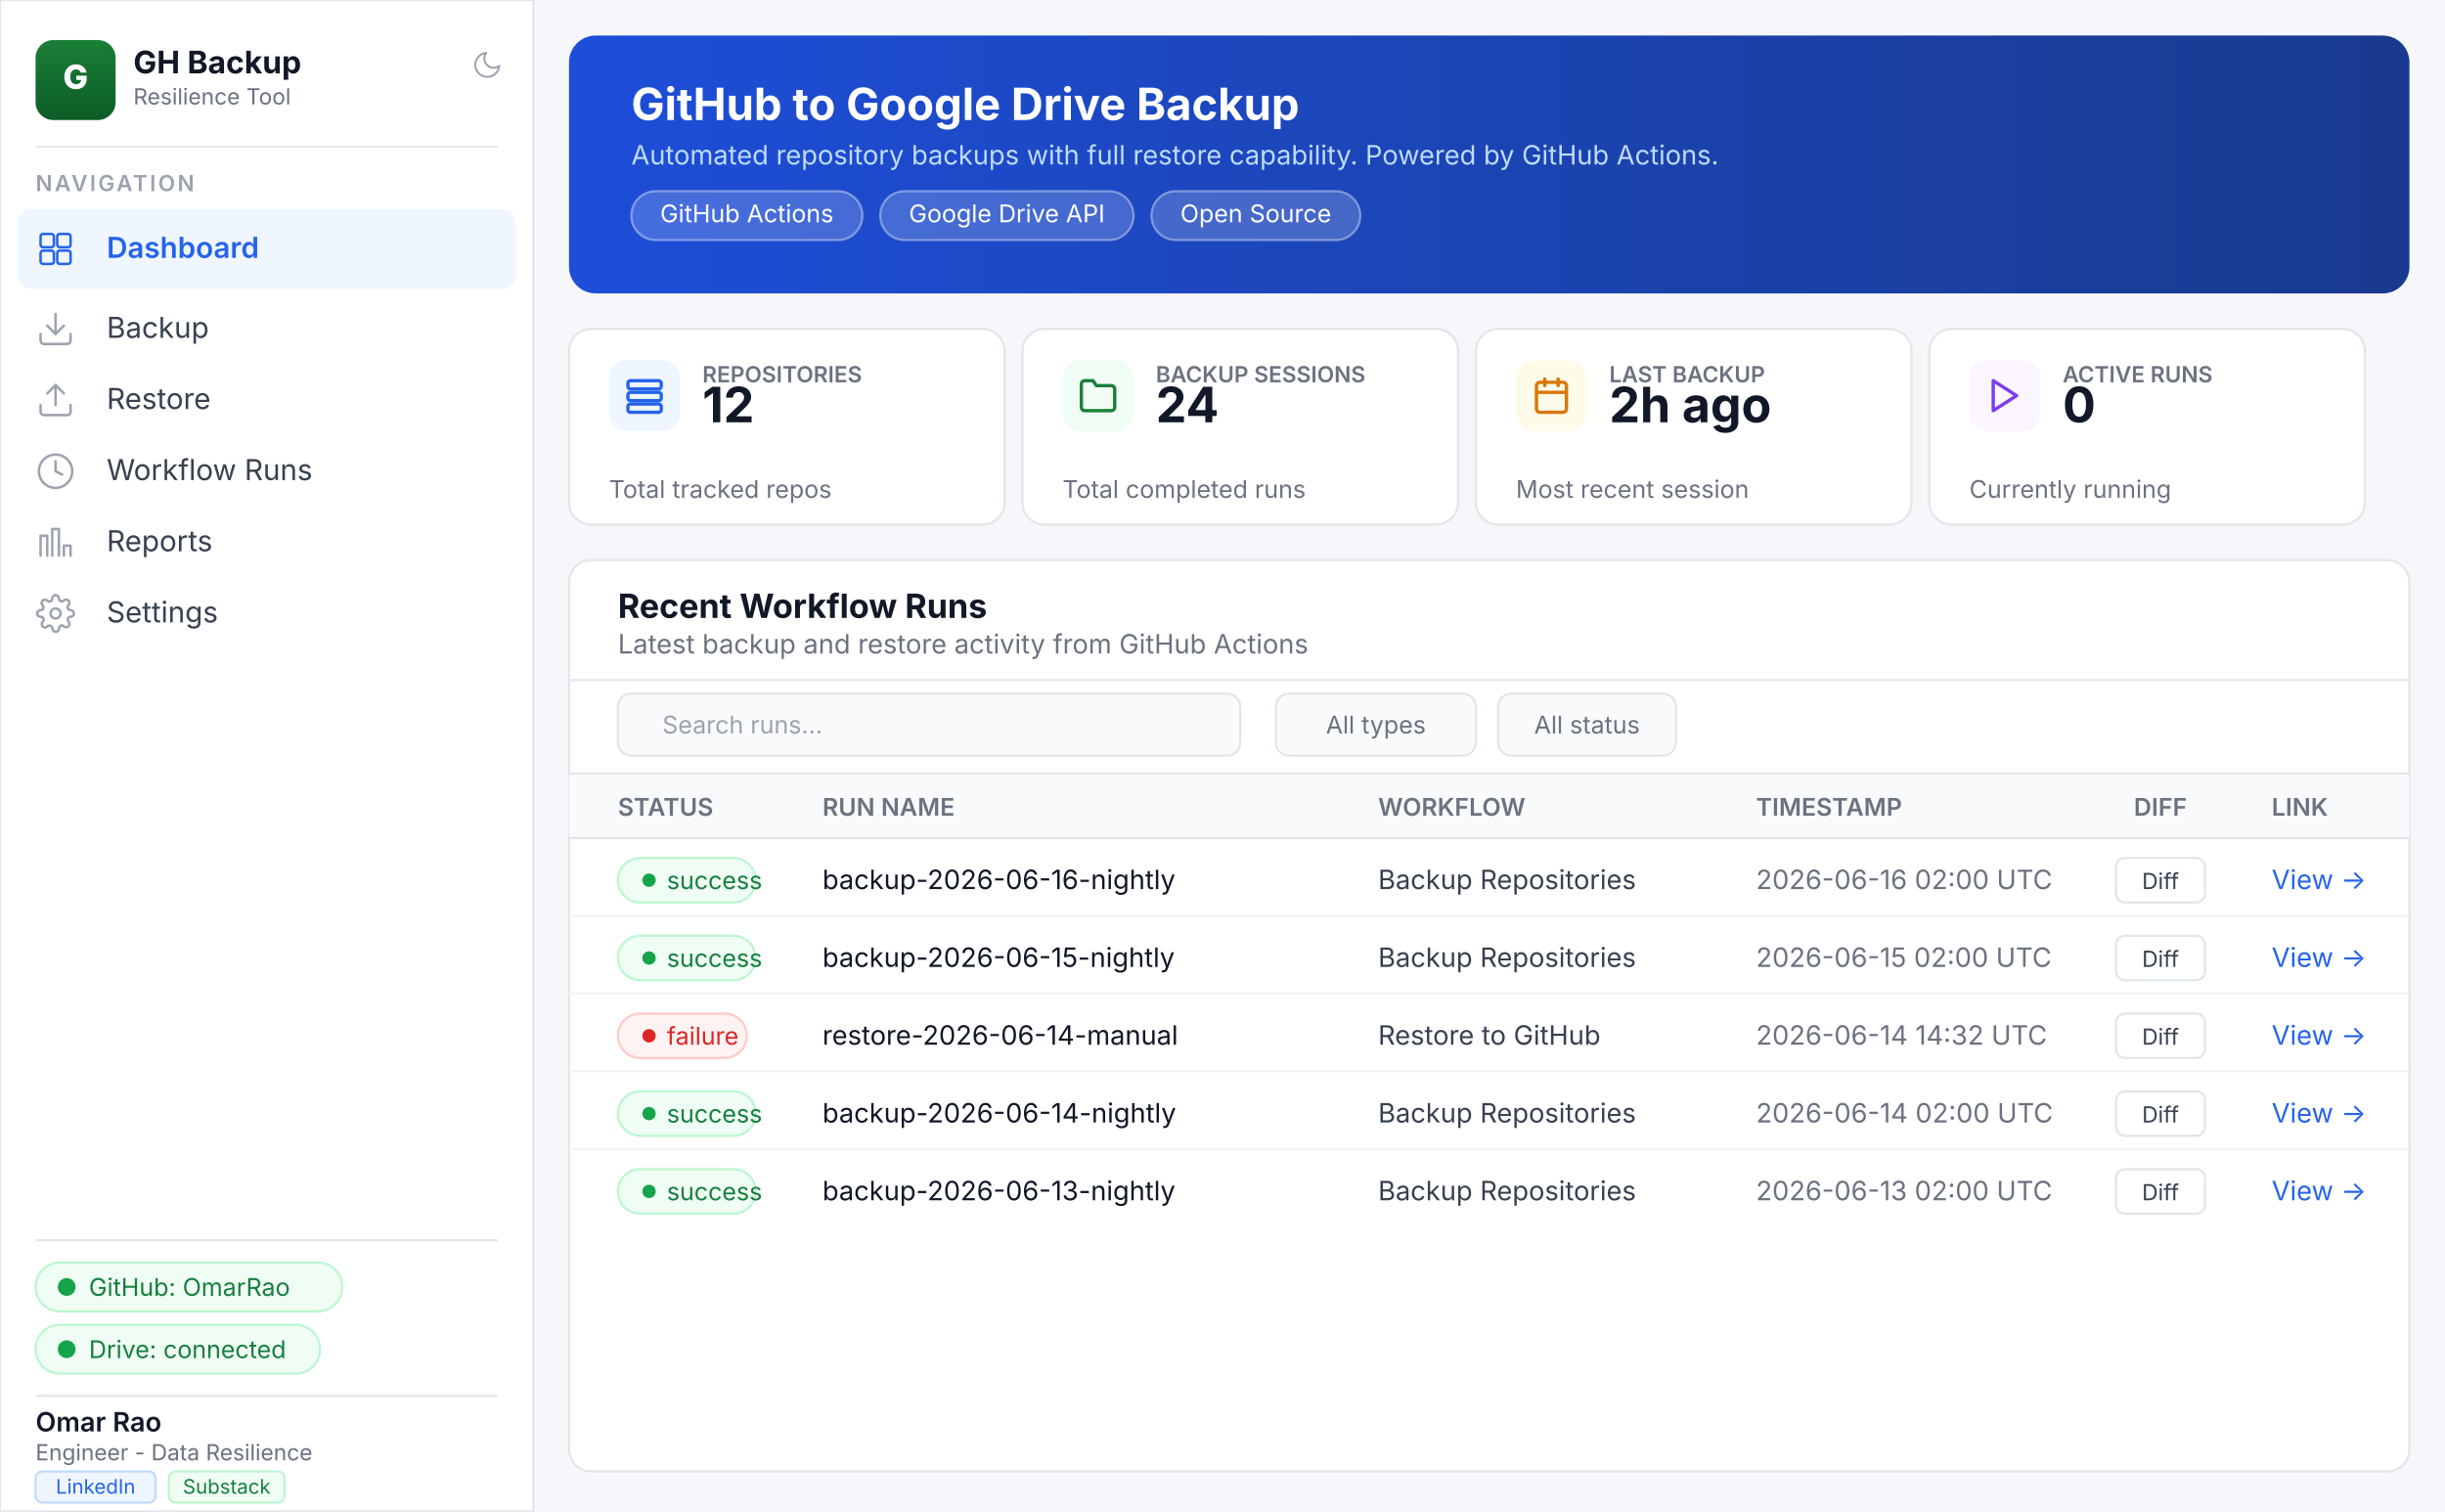
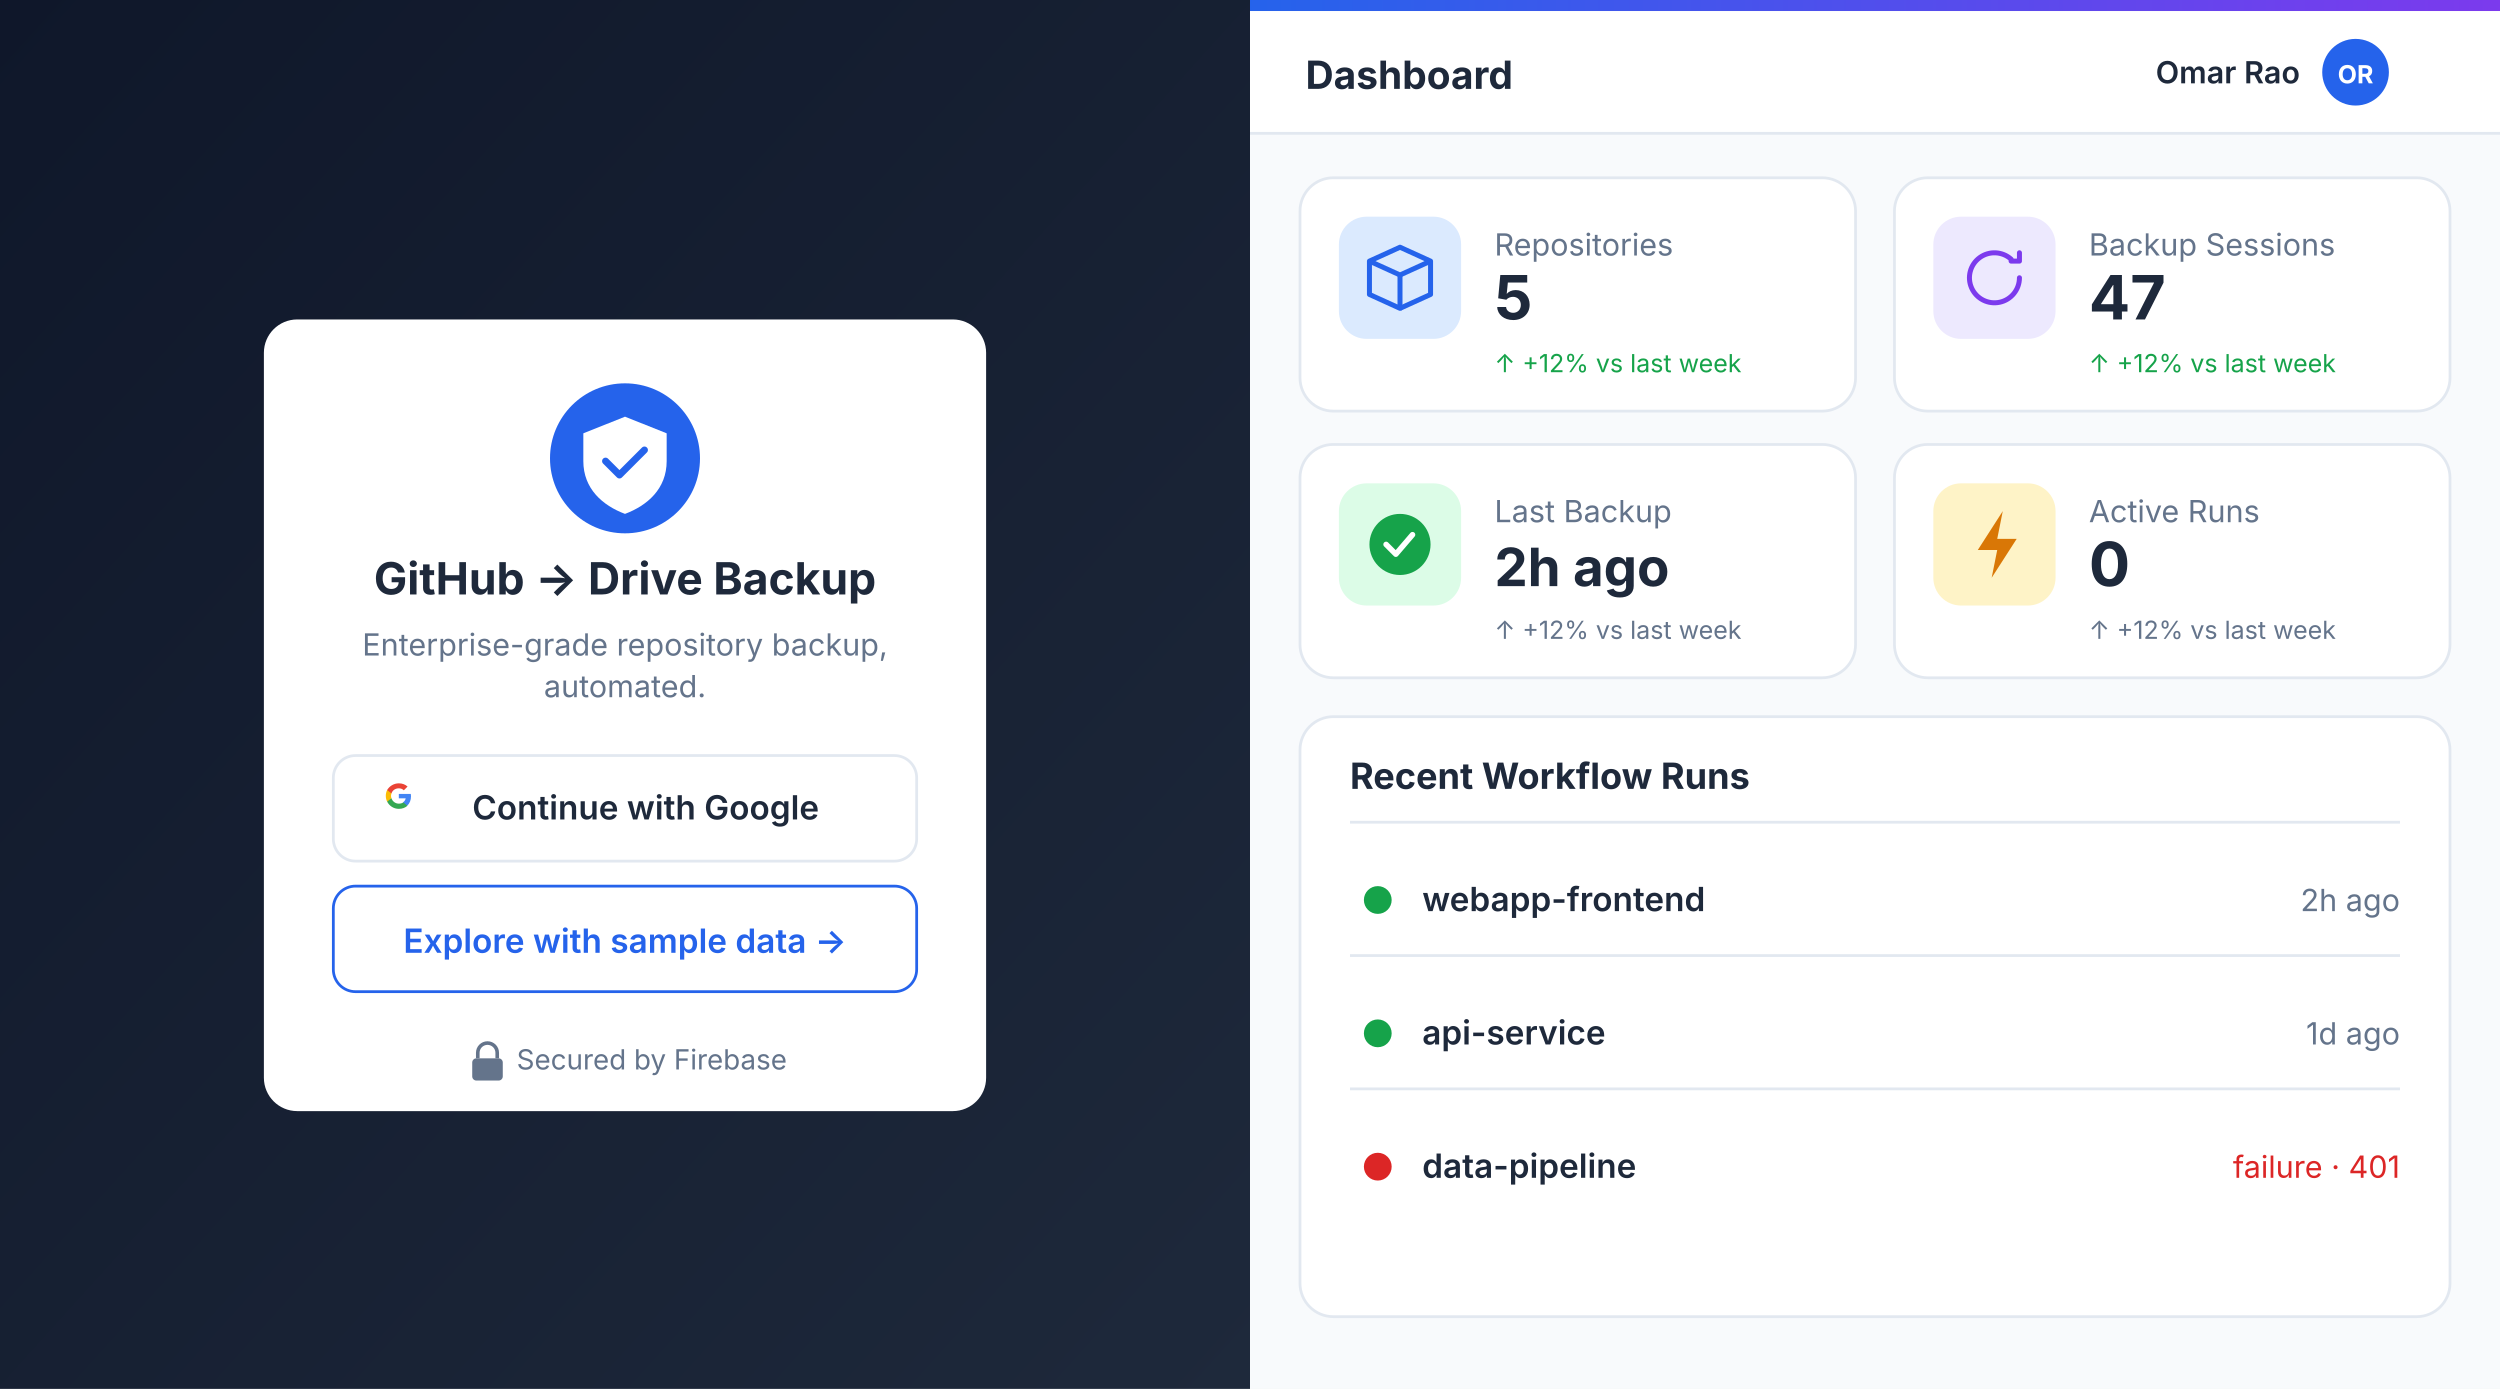
- <svg xmlns="http://www.w3.org/2000/svg" width="1100" height="680" viewBox="0 0 1100 680" font-family="Inter, system-ui, -apple-system, sans-serif">
+ <svg xmlns="http://www.w3.org/2000/svg" viewBox="0 0 900 500" width="900" height="500" font-family="Inter, system-ui, sans-serif">
  <defs>
-     <linearGradient id="brandGrad" x1="0" y1="0" x2="0" y2="1">
-       <stop offset="0%" stop-color="#1a7f37" />
-       <stop offset="100%" stop-color="#0d5c27" />
+     <linearGradient id="topbar" x1="0" y1="0" x2="1" y2="0">
+       <stop offset="0" stop-color="#2563eb" />
+       <stop offset="1" stop-color="#7c3aed" />
    </linearGradient>
-     <linearGradient id="heroGrad" x1="0" y1="0" x2="1" y2="0">
-       <stop offset="0%" stop-color="#1d4ed8" />
-       <stop offset="100%" stop-color="#1a3a8f" />
+     <linearGradient id="loginbg" x1="0" y1="0" x2="1" y2="1">
+       <stop offset="0" stop-color="#0f172a" />
+       <stop offset="1" stop-color="#1e293b" />
    </linearGradient>
  </defs>
-   <rect width="1100" height="680" fill="#f5f7fa" />
-   <rect x="0" y="0" width="240" height="680" fill="white" stroke="#e2e6ea" stroke-width="1" />
-   <rect x="16" y="18" width="36" height="36" rx="8" fill="url(#brandGrad)" />
-   <text x="34" y="40" text-anchor="middle" font-size="15" font-weight="800" fill="white">G</text>
-   <text x="60" y="33" font-size="14" font-weight="700" fill="#111827">GH Backup</text>
-   <text x="60" y="47" font-size="10" fill="#6b7280">Resilience Tool</text>
-   <g transform="translate(212, 22) scale(0.6)">
-     <path d="M21 12.79A9 9 0 1 1 11.21 3 7 7 0 0 0 21 12.79z" stroke="#9ca3af" stroke-width="1.5" fill="none" stroke-linecap="round" stroke-linejoin="round" />
+   <rect x="0" y="0" width="450" height="500" fill="url(#loginbg)" />
+   <rect x="95" y="115" width="260" height="285" rx="12" fill="#ffffff" />
+   <circle cx="225" cy="165" r="27" fill="#2563eb" />
+   <path d="M225 150 l15 6 v10 c0 10 -7 16 -15 19 c-8 -3 -15 -9 -15 -19 v-10 z" fill="#ffffff" />
+   <path d="M218 166 l5 5 l9 -9" stroke="#2563eb" stroke-width="2.5" fill="none" stroke-linecap="round" stroke-linejoin="round" />
+   <text x="225" y="214" text-anchor="middle" font-size="16" font-weight="700" fill="#1e293b">GitHub → Drive Backup</text>
+   <text x="225" y="236" text-anchor="middle" font-size="11" fill="#64748b">Enterprise-grade repository backup,</text>
+   <text x="225" y="251" text-anchor="middle" font-size="11" fill="#64748b">automated.</text>
+   <rect x="120" y="272" width="210" height="38" rx="8" fill="#ffffff" stroke="#e2e8f0" />
+   <g transform="translate(139,282) scale(0.0375)">
+     <path fill="#4285F4" d="M239 124c0-8-1-15-2-22H122v42h66c-3 16-12 29-25 38v32h40c24-22 36-54 36-90z" />
+     <path fill="#34A853" d="M122 245c34 0 62-11 83-30l-40-32c-11 8-26 12-43 12-33 0-61-22-71-52H10v33c21 41 63 69 112 69z" />
+     <path fill="#FBBC05" d="M51 143c-2-8-4-16-4-23s2-15 4-23V64H10C2 80-3 98-3 120s5 40 13 56l41-33z" />
+     <path fill="#EA4335" d="M122 48c19 0 35 6 48 19l36-36C184 11 156 0 122 0 73 0 31 28 10 64l41 33c10-30 38-49 71-49z" />
  </g>
-   <line x1="16" y1="66" x2="224" y2="66" stroke="#e2e6ea" stroke-width="1" />
-   <text x="16" y="86" font-size="10" font-weight="600" fill="#9ca3af" letter-spacing="1">NAVIGATION</text>
-   <rect x="8" y="94" width="224" height="36" rx="6" fill="#eff6ff" />
-   <g transform="translate(16, 103) scale(0.75)" stroke="#2563eb" stroke-width="1.5" fill="none" stroke-linecap="round" stroke-linejoin="round">
-     <rect x="3" y="3" width="8" height="8" rx="1.5" />
-     <rect x="13" y="3" width="8" height="8" rx="1.5" />
-     <rect x="3" y="13" width="8" height="8" rx="1.5" />
-     <rect x="13" y="13" width="8" height="8" rx="1.5" />
+   <text x="170" y="295" font-size="12" font-weight="600" fill="#1e293b">Continue with Google</text>
+   <rect x="120" y="319" width="210" height="38" rx="8" fill="#ffffff" stroke="#2563eb" />
+   <text x="225" y="343" text-anchor="middle" font-size="12" font-weight="600" fill="#2563eb">Explore with sample data →</text>
+   <g transform="translate(170,377)">
+     <rect x="0" y="4" width="11" height="8" rx="1.5" fill="#64748b" />
+     <path d="M2 4 v-2 a3.5 3.5 0 0 1 7 0 v2" stroke="#64748b" stroke-width="1.3" fill="none" />
  </g>
-   <text x="48" y="116" font-size="13" font-weight="600" fill="#2563eb">Dashboard</text>
-   <g transform="translate(16, 139) scale(0.75)" stroke="#9ca3af" stroke-width="1.5" fill="none" stroke-linecap="round" stroke-linejoin="round">
-     <path d="M21 15v4a2 2 0 0 1-2 2H5a2 2 0 0 1-2-2v-4" />
-     <polyline points="7 10 12 15 17 10" />
-     <line x1="12" y1="15" x2="12" y2="3" />
+   <text x="186" y="385" font-size="10" fill="#64748b">Secured by Firebase</text>
+   <rect x="450" y="0" width="450" height="500" fill="#f8fafc" />
+   <rect x="450" y="0" width="450" height="4" fill="url(#topbar)" />
+   <rect x="450" y="4" width="450" height="44" fill="#ffffff" />
+   <text x="470" y="32" font-size="14" font-weight="700" fill="#1e293b">Dashboard</text>
+   <circle cx="848" cy="26" r="12" fill="#2563eb" />
+   <text x="848" y="30" text-anchor="middle" font-size="9" font-weight="700" fill="#ffffff">OR</text>
+   <text x="828" y="30" text-anchor="end" font-size="11" font-weight="600" fill="#1e293b">Omar Rao</text>
+   <line x1="450" y1="48" x2="900" y2="48" stroke="#e2e8f0" />
+   <rect x="468" y="64" width="200" height="84" rx="12" fill="#ffffff" stroke="#e2e8f0" />
+   <rect x="482" y="78" width="44" height="44" rx="10" fill="#dbeafe" />
+   <g transform="translate(492,88)" fill="none" stroke="#2563eb" stroke-width="1.8" stroke-linejoin="round">
+     <path d="M12 1 L23 6 L12 11 L1 6 Z" />
+     <path d="M1 6 V18 L12 23 V11" />
+     <path d="M23 6 V18 L12 23" />
  </g>
-   <text x="48" y="152" font-size="13" fill="#374151">Backup</text>
-   <g transform="translate(16, 171) scale(0.75)" stroke="#9ca3af" stroke-width="1.5" fill="none" stroke-linecap="round" stroke-linejoin="round">
-     <path d="M21 15v4a2 2 0 0 1-2 2H5a2 2 0 0 1-2-2v-4" />
-     <polyline points="17 8 12 3 7 8" />
-     <line x1="12" y1="3" x2="12" y2="15" />
+   <text x="538" y="92" font-size="11" fill="#64748b">Repositories</text>
+   <text x="538" y="115" font-size="22" font-weight="700" fill="#1e293b">5</text>
+   <text x="538" y="134" font-size="9" fill="#16a34a">↑ +12% vs last week</text>
+   <rect x="682" y="64" width="200" height="84" rx="12" fill="#ffffff" stroke="#e2e8f0" />
+   <rect x="696" y="78" width="44" height="44" rx="10" fill="#ede9fe" />
+   <g transform="translate(706,88)" fill="none" stroke="#7c3aed" stroke-width="1.8" stroke-linecap="round">
+     <path d="M21 12 a9 9 0 1 1 -3 -6.7" />
+     <path d="M21 3 V6 H18" stroke-linejoin="round" />
  </g>
-   <text x="48" y="184" font-size="13" fill="#374151">Restore</text>
-   <g transform="translate(16, 203) scale(0.75)" stroke="#9ca3af" stroke-width="1.5" fill="none" stroke-linecap="round" stroke-linejoin="round">
-     <circle cx="12" cy="12" r="10" />
-     <polyline points="12 6 12 12 16 14" />
-   </g>
-   <text x="48" y="216" font-size="13" fill="#374151">Workflow Runs</text>
-   <g transform="translate(16, 235) scale(0.75)" stroke="#9ca3af" stroke-width="1.5" fill="none" stroke-linecap="round" stroke-linejoin="round">
-     <path d="M3 20V8h4v12M10 20V4h4v16M17 20v-6h4v6" />
-   </g>
-   <text x="48" y="248" font-size="13" fill="#374151">Reports</text>
-   <g transform="translate(16, 267) scale(0.75)" stroke="#9ca3af" stroke-width="1.5" fill="none" stroke-linecap="round" stroke-linejoin="round">
-     <circle cx="12" cy="12" r="3" />
-     <path d="M19.4 15a1.65 1.65 0 00.33 1.82l.06.06a2 2 0 010 2.83 2 2 0 01-2.83 0l-.06-.06a1.65 1.65 0 00-1.82-.33 1.65 1.65 0 00-1 1.51V21a2 2 0 01-4 0v-.09A1.65 1.65 0 009 19.4a1.65 1.65 0 00-1.82.33l-.06.06a2 2 0 01-2.83-2.83l.06-.06A1.65 1.65 0 004.68 15a1.65 1.65 0 00-1.51-1H3a2 2 0 010-4h.09A1.65 1.65 0 004.6 9a1.65 1.65 0 00-.33-1.82l-.06-.06a2 2 0 012.83-2.83l.06.06A1.65 1.65 0 009 4.68a1.65 1.65 0 001-1.51V3a2 2 0 014 0v.09a1.65 1.65 0 001 1.51 1.65 1.65 0 001.82-.33l.06-.06a2 2 0 012.83 2.83l-.06.06A1.65 1.65 0 0019.4 9a1.65 1.65 0 001.51 1H21a2 2 0 010 4h-.09a1.65 1.65 0 00-1.51 1z" />
-   </g>
-   <text x="48" y="280" font-size="13" fill="#374151">Settings</text>
-   <line x1="16" y1="558" x2="224" y2="558" stroke="#e2e6ea" stroke-width="1" />
-   <rect x="16" y="568" width="138" height="22" rx="11" fill="#f0fdf4" stroke="#bbf7d0" stroke-width="1" />
-   <circle cx="30" cy="579" r="4" fill="#16a34a" />
-   <text x="40" y="583" font-size="11" fill="#15803d">GitHub: OmarRao</text>
-   <rect x="16" y="596" width="128" height="22" rx="11" fill="#f0fdf4" stroke="#bbf7d0" stroke-width="1" />
-   <circle cx="30" cy="607" r="4" fill="#16a34a" />
-   <text x="40" y="611" font-size="11" fill="#15803d">Drive: connected</text>
-   <line x1="16" y1="628" x2="224" y2="628" stroke="#e2e6ea" stroke-width="1" />
-   <text x="16" y="644" font-size="12" font-weight="600" fill="#111827">Omar Rao</text>
-   <text x="16" y="657" font-size="10" fill="#6b7280">Engineer - Data Resilience</text>
-   <rect x="16" y="662" width="54" height="14" rx="3" fill="#eff6ff" stroke="#bfdbfe" stroke-width="1" />
-   <text x="43" y="672" text-anchor="middle" font-size="9" fill="#2563eb">LinkedIn</text>
-   <rect x="76" y="662" width="52" height="14" rx="3" fill="#f0fdf4" stroke="#bbf7d0" stroke-width="1" />
-   <text x="102" y="672" text-anchor="middle" font-size="9" fill="#15803d">Substack</text>
-   <rect x="256" y="16" width="828" height="116" rx="12" fill="url(#heroGrad)" />
-   <text x="284" y="54" font-size="20" font-weight="700" fill="white">GitHub to Google Drive Backup</text>
-   <text x="284" y="74" font-size="12" fill="#bfdbfe">Automated repository backups with full restore capability. Powered by GitHub Actions.</text>
-   <rect x="284" y="86" width="104" height="22" rx="11" fill="rgba(255,255,255,0.18)" stroke="rgba(255,255,255,0.38)" stroke-width="1" />
-   <text x="336" y="100" text-anchor="middle" font-size="11" fill="white">GitHub Actions</text>
-   <rect x="396" y="86" width="114" height="22" rx="11" fill="rgba(255,255,255,0.18)" stroke="rgba(255,255,255,0.38)" stroke-width="1" />
-   <text x="453" y="100" text-anchor="middle" font-size="11" fill="white">Google Drive API</text>
-   <rect x="518" y="86" width="94" height="22" rx="11" fill="rgba(255,255,255,0.18)" stroke="rgba(255,255,255,0.38)" stroke-width="1" />
-   <text x="565" y="100" text-anchor="middle" font-size="11" fill="white">Open Source</text>
-   <rect x="256" y="148" width="196" height="88" rx="10" fill="white" stroke="#e2e6ea" stroke-width="1" />
-   <rect x="274" y="162" width="32" height="32" rx="8" fill="#eff6ff" />
-   <g transform="translate(281, 169) scale(0.75)" stroke="#2563eb" stroke-width="2" fill="none" stroke-linecap="round" stroke-linejoin="round">
-     <rect x="2" y="3" width="20" height="5" rx="1.5" />
-     <rect x="2" y="10" width="20" height="5" rx="1.5" />
-     <rect x="2" y="17" width="20" height="5" rx="1.5" />
-   </g>
-   <text x="316" y="172" font-size="10" font-weight="600" fill="#6b7280">REPOSITORIES</text>
-   <text x="316" y="190" font-size="22" font-weight="700" fill="#111827">12</text>
-   <text x="274" y="224" font-size="11" fill="#6b7280">Total tracked repos</text>
-   <rect x="460" y="148" width="196" height="88" rx="10" fill="white" stroke="#e2e6ea" stroke-width="1" />
-   <rect x="478" y="162" width="32" height="32" rx="8" fill="#f0fdf4" />
-   <g transform="translate(485, 169) scale(0.75)" stroke="#1a7f37" stroke-width="2" fill="none" stroke-linecap="round" stroke-linejoin="round">
-     <path d="M22 19a2 2 0 0 1-2 2H4a2 2 0 0 1-2-2V5a2 2 0 0 1 2-2h5l2 3h9a2 2 0 0 1 2 2z" />
-   </g>
-   <text x="520" y="172" font-size="10" font-weight="600" fill="#6b7280">BACKUP SESSIONS</text>
-   <text x="520" y="190" font-size="22" font-weight="700" fill="#111827">24</text>
-   <text x="478" y="224" font-size="11" fill="#6b7280">Total completed runs</text>
-   <rect x="664" y="148" width="196" height="88" rx="10" fill="white" stroke="#e2e6ea" stroke-width="1" />
-   <rect x="682" y="162" width="32" height="32" rx="8" fill="#fffbeb" />
-   <g transform="translate(689, 169) scale(0.75)" stroke="#d97706" stroke-width="2" fill="none" stroke-linecap="round" stroke-linejoin="round">
-     <rect x="3" y="4" width="18" height="18" rx="2" />
-     <line x1="16" y1="2" x2="16" y2="6" />
-     <line x1="8" y1="2" x2="8" y2="6" />
-     <line x1="3" y1="10" x2="21" y2="10" />
-   </g>
-   <text x="724" y="172" font-size="10" font-weight="600" fill="#6b7280">LAST BACKUP</text>
-   <text x="724" y="190" font-size="22" font-weight="700" fill="#111827">2h ago</text>
-   <text x="682" y="224" font-size="11" fill="#6b7280">Most recent session</text>
-   <rect x="868" y="148" width="196" height="88" rx="10" fill="white" stroke="#e2e6ea" stroke-width="1" />
-   <rect x="886" y="162" width="32" height="32" rx="8" fill="#faf5ff" />
-   <g transform="translate(893, 169) scale(0.75)" stroke="#7c3aed" stroke-width="2" fill="none" stroke-linecap="round" stroke-linejoin="round">
-     <polygon points="5 3 19 12 5 21 5 3" />
-   </g>
-   <text x="928" y="172" font-size="10" font-weight="600" fill="#6b7280">ACTIVE RUNS</text>
-   <text x="928" y="190" font-size="22" font-weight="700" fill="#111827">0</text>
-   <text x="886" y="224" font-size="11" fill="#6b7280">Currently running</text>
-   <rect x="256" y="252" width="828" height="410" rx="10" fill="white" stroke="#e2e6ea" stroke-width="1" />
-   <text x="278" y="278" font-size="15" font-weight="700" fill="#111827">Recent Workflow Runs</text>
-   <text x="278" y="294" font-size="12" fill="#6b7280">Latest backup and restore activity from GitHub Actions</text>
-   <line x1="256" y1="306" x2="1084" y2="306" stroke="#e2e6ea" stroke-width="1" />
-   <rect x="278" y="312" width="280" height="28" rx="6" fill="#f9fafb" stroke="#e2e6ea" stroke-width="1" />
-   <text x="298" y="330" font-size="11" fill="#9ca3af">Search runs...</text>
-   <rect x="574" y="312" width="90" height="28" rx="6" fill="#f9fafb" stroke="#e2e6ea" stroke-width="1" />
-   <text x="619" y="330" font-size="11" fill="#6b7280" text-anchor="middle">All types</text>
-   <rect x="674" y="312" width="80" height="28" rx="6" fill="#f9fafb" stroke="#e2e6ea" stroke-width="1" />
-   <text x="714" y="330" font-size="11" fill="#6b7280" text-anchor="middle">All status</text>
-   <line x1="256" y1="348" x2="1084" y2="348" stroke="#e2e6ea" stroke-width="1" />
-   <rect x="256" y="349" width="828" height="28" fill="#f9fafb" />
-   <text x="278" y="367" font-size="11" font-weight="600" fill="#6b7280">STATUS</text>
-   <text x="370" y="367" font-size="11" font-weight="600" fill="#6b7280">RUN NAME</text>
-   <text x="620" y="367" font-size="11" font-weight="600" fill="#6b7280">WORKFLOW</text>
-   <text x="790" y="367" font-size="11" font-weight="600" fill="#6b7280">TIMESTAMP</text>
-   <text x="960" y="367" font-size="11" font-weight="600" fill="#6b7280">DIFF</text>
-   <text x="1022" y="367" font-size="11" font-weight="600" fill="#6b7280">LINK</text>
-   <line x1="256" y1="377" x2="1084" y2="377" stroke="#e2e6ea" stroke-width="1" />
-   <rect x="278" y="386" width="62" height="20" rx="10" fill="#f0fdf4" stroke="#bbf7d0" stroke-width="1" />
-   <circle cx="292" cy="396" r="3" fill="#16a34a" />
-   <text x="300" y="400" font-size="11" fill="#15803d">success</text>
-   <text x="370" y="400" font-size="12" fill="#111827">backup-2026-06-16-nightly</text>
-   <text x="620" y="400" font-size="12" fill="#374151">Backup Repositories</text>
-   <text x="790" y="400" font-size="12" fill="#6b7280">2026-06-16 02:00 UTC</text>
-   <rect x="952" y="386" width="40" height="20" rx="4" fill="white" stroke="#e2e6ea" stroke-width="1" />
-   <text x="972" y="400" font-size="10" fill="#374151" text-anchor="middle">Diff</text>
-   <text x="1022" y="400" font-size="12" fill="#2563eb">View -&gt;</text>
-   <line x1="256" y1="412" x2="1084" y2="412" stroke="#f3f4f6" stroke-width="1" />
-   <rect x="278" y="421" width="62" height="20" rx="10" fill="#f0fdf4" stroke="#bbf7d0" stroke-width="1" />
-   <circle cx="292" cy="431" r="3" fill="#16a34a" />
-   <text x="300" y="435" font-size="11" fill="#15803d">success</text>
-   <text x="370" y="435" font-size="12" fill="#111827">backup-2026-06-15-nightly</text>
-   <text x="620" y="435" font-size="12" fill="#374151">Backup Repositories</text>
-   <text x="790" y="435" font-size="12" fill="#6b7280">2026-06-15 02:00 UTC</text>
-   <rect x="952" y="421" width="40" height="20" rx="4" fill="white" stroke="#e2e6ea" stroke-width="1" />
-   <text x="972" y="435" font-size="10" fill="#374151" text-anchor="middle">Diff</text>
-   <text x="1022" y="435" font-size="12" fill="#2563eb">View -&gt;</text>
-   <line x1="256" y1="447" x2="1084" y2="447" stroke="#f3f4f6" stroke-width="1" />
-   <rect x="278" y="456" width="58" height="20" rx="10" fill="#fef2f2" stroke="#fecaca" stroke-width="1" />
-   <circle cx="292" cy="466" r="3" fill="#dc2626" />
-   <text x="300" y="470" font-size="11" fill="#dc2626">failure</text>
-   <text x="370" y="470" font-size="12" fill="#111827">restore-2026-06-14-manual</text>
-   <text x="620" y="470" font-size="12" fill="#374151">Restore to GitHub</text>
-   <text x="790" y="470" font-size="12" fill="#6b7280">2026-06-14 14:32 UTC</text>
-   <rect x="952" y="456" width="40" height="20" rx="4" fill="white" stroke="#e2e6ea" stroke-width="1" />
-   <text x="972" y="470" font-size="10" fill="#374151" text-anchor="middle">Diff</text>
-   <text x="1022" y="470" font-size="12" fill="#2563eb">View -&gt;</text>
-   <line x1="256" y1="482" x2="1084" y2="482" stroke="#f3f4f6" stroke-width="1" />
-   <rect x="278" y="491" width="62" height="20" rx="10" fill="#f0fdf4" stroke="#bbf7d0" stroke-width="1" />
-   <circle cx="292" cy="501" r="3" fill="#16a34a" />
-   <text x="300" y="505" font-size="11" fill="#15803d">success</text>
-   <text x="370" y="505" font-size="12" fill="#111827">backup-2026-06-14-nightly</text>
-   <text x="620" y="505" font-size="12" fill="#374151">Backup Repositories</text>
-   <text x="790" y="505" font-size="12" fill="#6b7280">2026-06-14 02:00 UTC</text>
-   <rect x="952" y="491" width="40" height="20" rx="4" fill="white" stroke="#e2e6ea" stroke-width="1" />
-   <text x="972" y="505" font-size="10" fill="#374151" text-anchor="middle">Diff</text>
-   <text x="1022" y="505" font-size="12" fill="#2563eb">View -&gt;</text>
-   <line x1="256" y1="517" x2="1084" y2="517" stroke="#f3f4f6" stroke-width="1" />
-   <rect x="278" y="526" width="62" height="20" rx="10" fill="#f0fdf4" stroke="#bbf7d0" stroke-width="1" />
-   <circle cx="292" cy="536" r="3" fill="#16a34a" />
-   <text x="300" y="540" font-size="11" fill="#15803d">success</text>
-   <text x="370" y="540" font-size="12" fill="#111827">backup-2026-06-13-nightly</text>
-   <text x="620" y="540" font-size="12" fill="#374151">Backup Repositories</text>
-   <text x="790" y="540" font-size="12" fill="#6b7280">2026-06-13 02:00 UTC</text>
-   <rect x="952" y="526" width="40" height="20" rx="4" fill="white" stroke="#e2e6ea" stroke-width="1" />
-   <text x="972" y="540" font-size="10" fill="#374151" text-anchor="middle">Diff</text>
-   <text x="1022" y="540" font-size="12" fill="#2563eb">View -&gt;</text>
+   <text x="752" y="92" font-size="11" fill="#64748b">Backup Sessions</text>
+   <text x="752" y="115" font-size="22" font-weight="700" fill="#1e293b">47</text>
+   <text x="752" y="134" font-size="9" fill="#16a34a">↑ +12% vs last week</text>
+   <rect x="468" y="160" width="200" height="84" rx="12" fill="#ffffff" stroke="#e2e8f0" />
+   <rect x="482" y="174" width="44" height="44" rx="10" fill="#dcfce7" />
+   <circle cx="504" cy="196" r="11" fill="#16a34a" />
+   <path d="M499 196 l3.5 3.5 l6 -7" stroke="#ffffff" stroke-width="2" fill="none" stroke-linecap="round" stroke-linejoin="round" />
+   <text x="538" y="188" font-size="11" fill="#64748b">Last Backup</text>
+   <text x="538" y="211" font-size="19" font-weight="700" fill="#1e293b">2h ago</text>
+   <text x="538" y="230" font-size="9" fill="#64748b">↑ +12% vs last week</text>
+   <rect x="682" y="160" width="200" height="84" rx="12" fill="#ffffff" stroke="#e2e8f0" />
+   <rect x="696" y="174" width="44" height="44" rx="10" fill="#fef3c7" />
+   <path d="M721 184 l-9 14 h7 l-2 10 l9 -14 h-7 z" fill="#d97706" />
+   <text x="752" y="188" font-size="11" fill="#64748b">Active Runs</text>
+   <text x="752" y="211" font-size="22" font-weight="700" fill="#1e293b">0</text>
+   <text x="752" y="230" font-size="9" fill="#64748b">↑ +12% vs last week</text>
+   <rect x="468" y="258" width="414" height="216" rx="12" fill="#ffffff" stroke="#e2e8f0" />
+   <text x="486" y="284" font-size="13" font-weight="700" fill="#1e293b">Recent Workflow Runs</text>
+   <line x1="486" y1="296" x2="864" y2="296" stroke="#e2e8f0" />
+   <circle cx="496" cy="324" r="5" fill="#16a34a" />
+   <text x="512" y="328" font-size="12" font-weight="600" fill="#1e293b">webapp-frontend</text>
+   <text x="864" y="328" text-anchor="end" font-size="11" fill="#64748b">2h ago</text>
+   <line x1="486" y1="344" x2="864" y2="344" stroke="#e2e8f0" />
+   <circle cx="496" cy="372" r="5" fill="#16a34a" />
+   <text x="512" y="376" font-size="12" font-weight="600" fill="#1e293b">api-service</text>
+   <text x="864" y="376" text-anchor="end" font-size="11" fill="#64748b">1d ago</text>
+   <line x1="486" y1="392" x2="864" y2="392" stroke="#e2e8f0" />
+   <circle cx="496" cy="420" r="5" fill="#dc2626" />
+   <text x="512" y="424" font-size="12" font-weight="600" fill="#1e293b">data-pipeline</text>
+   <text x="864" y="424" text-anchor="end" font-size="11" fill="#dc2626">failure · 401</text>
</svg>
